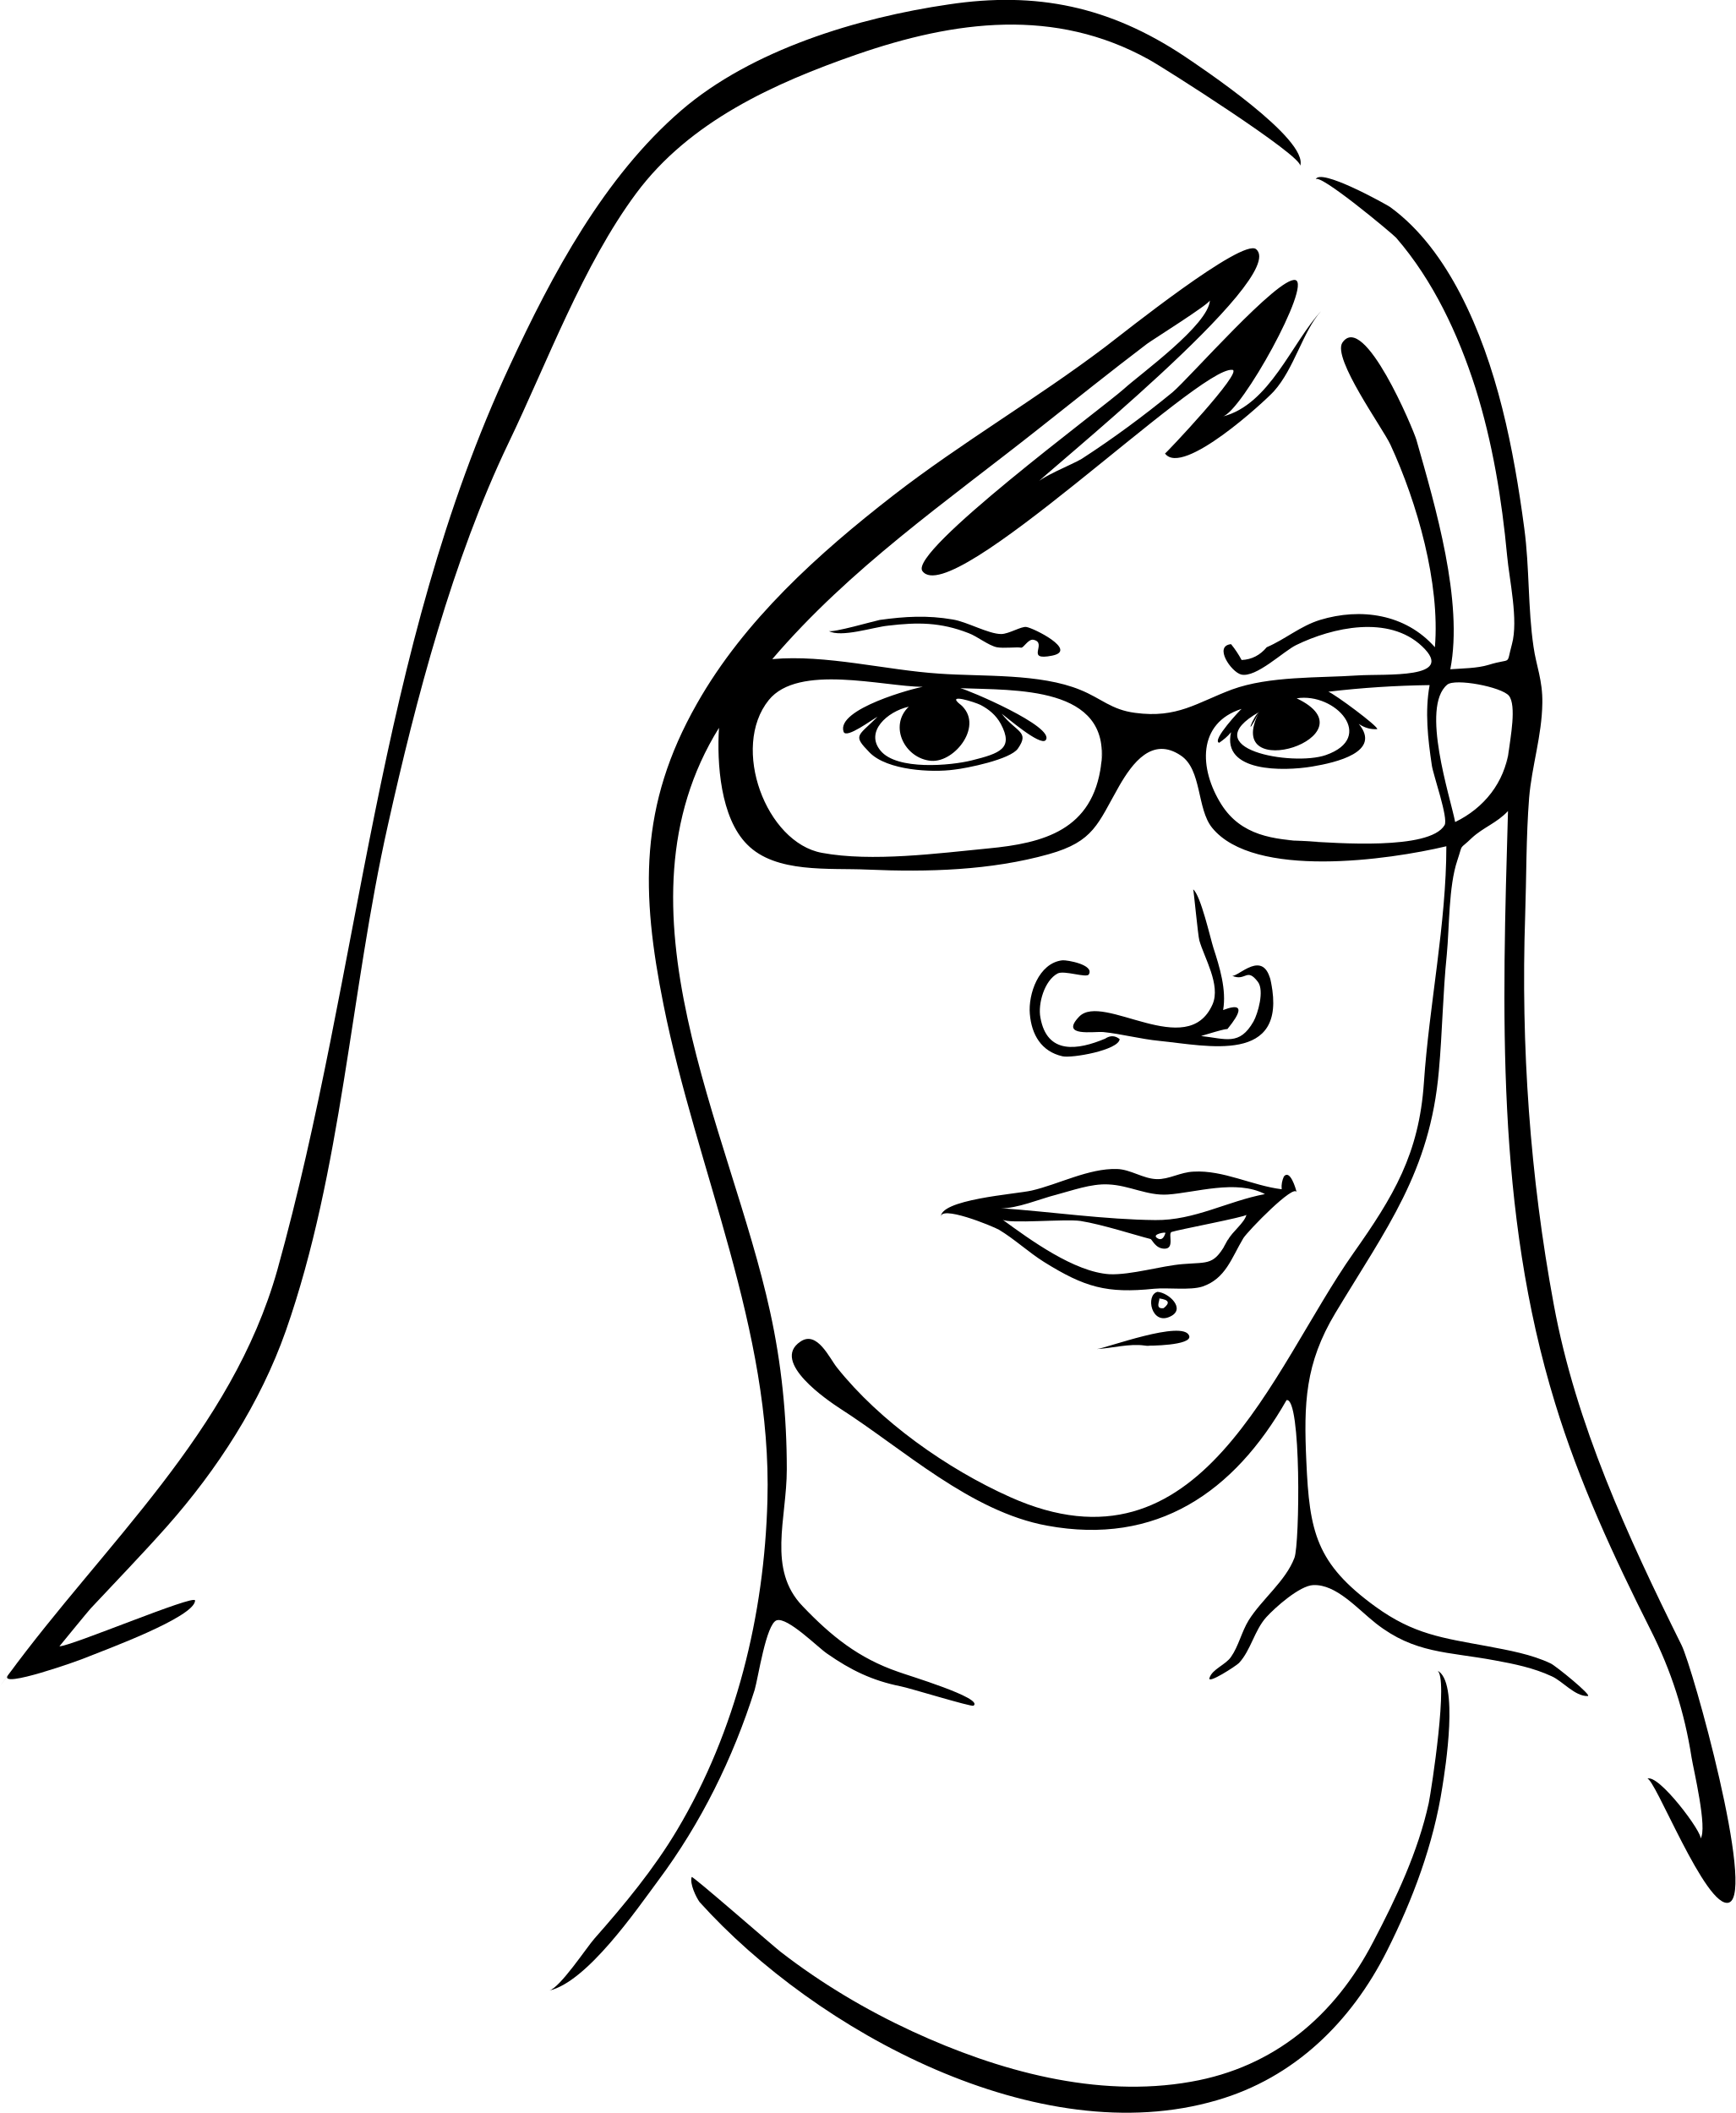
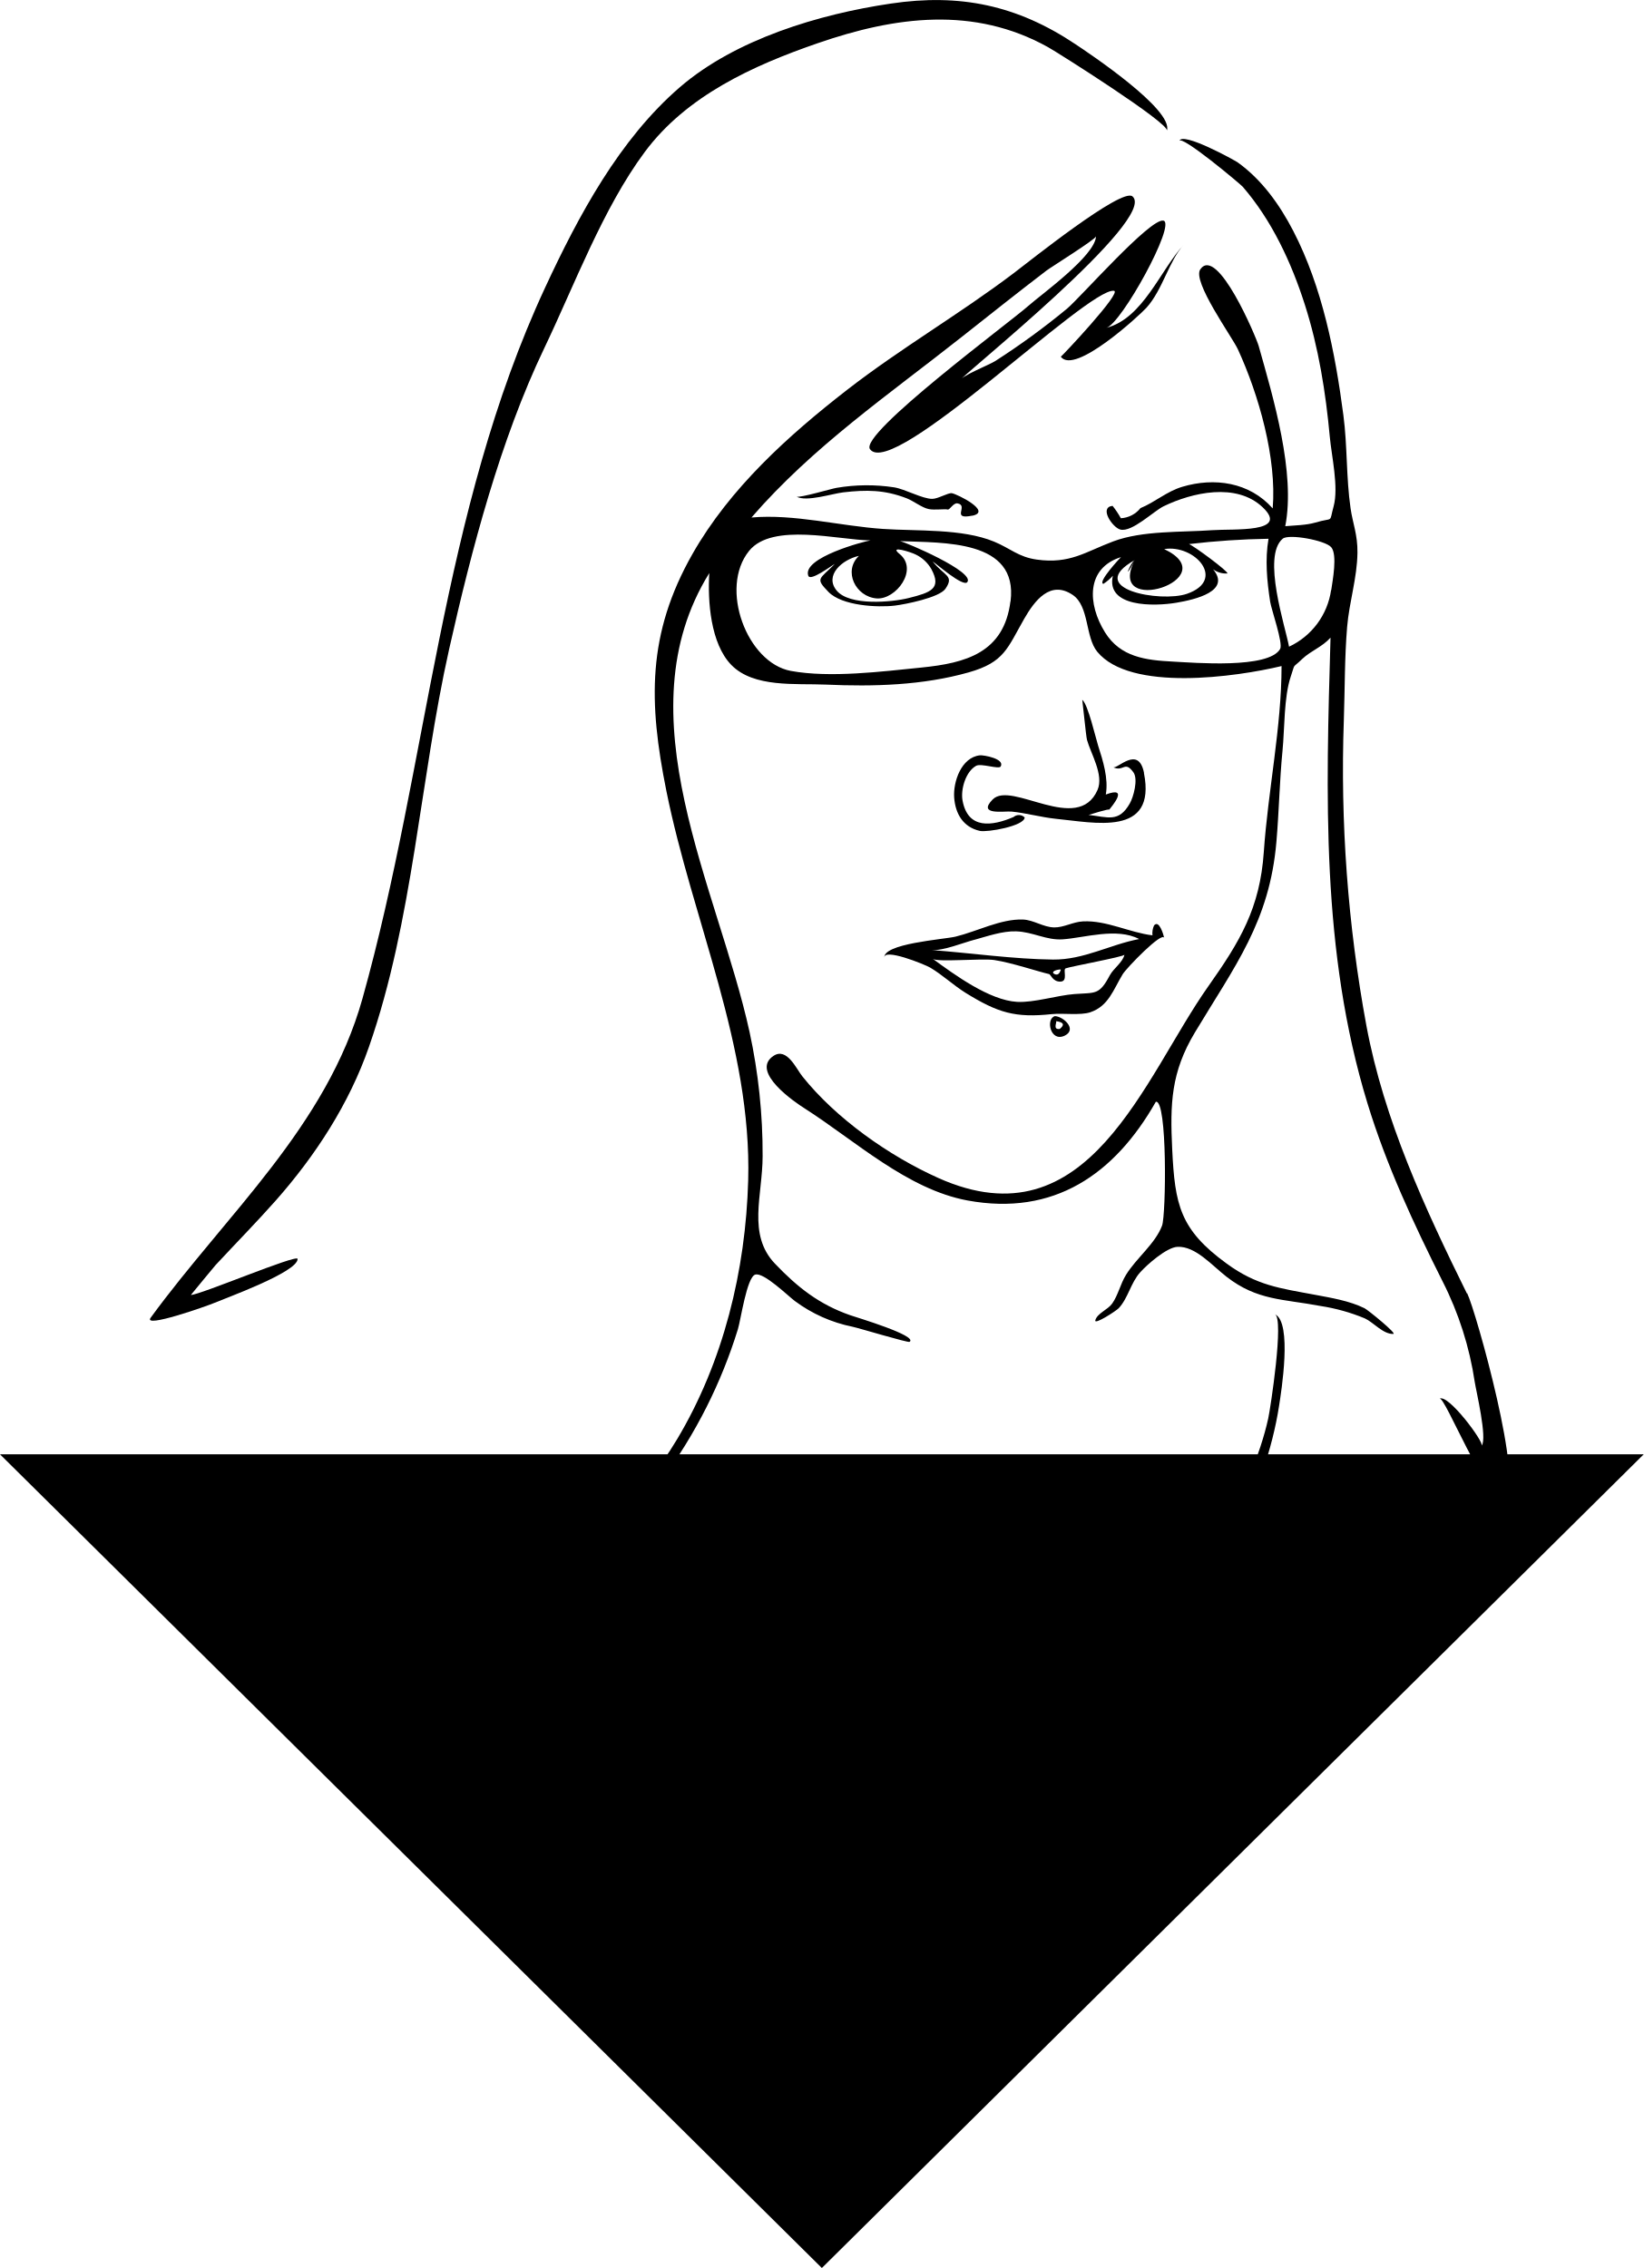
- <svg xmlns="http://www.w3.org/2000/svg" viewBox="0 0 394.1 479.9">
-   <path d="M1.8 380.5c-2.3 3.2 16.4-3.4 18.4-4.3 2.9-1.2 24.1-8.9 24.1-12.7 0-1.5-28.4 10.5-30.8 10.4 0 0 6.7-8.2 7.1-8.6 5.8-6.2 11.7-12.3 17.3-18.6 11.5-13 21.2-28 27-44.4 12.8-36.5 14.7-77.1 23.2-114.9 6.4-28.7 14.7-60.3 27.4-86.8 8.8-18.3 16.9-40.4 29-56.7 12.1-16.3 31.3-25 50-31.5 22.5-7.8 45.1-10.7 66.4 1.1 3 1.6 35.1 22 34.4 24.2 2-6.1-22.7-22.5-26.4-25C252 1.5 235.5-2 215.5 1c-20.6 3-44.8 10.3-60.8 24.1-17.5 15.1-29.3 37.2-38.9 57.9C85.5 148 82 220.2 63 288.4c-10.4 36.9-39.3 62.2-61.2 92.1-5.4 7.4 3.4-4.7 0 0zM158.9 432c26.5 29.4 77 56.9 117.5 45 17.6-5.1 30.5-17.8 38.6-33.9 5.9-11.7 10.6-24.3 12.6-37.3.6-3.8 3.9-24.1-1.2-26.4 2.7 1.2-1.3 27.2-1.9 30.1-2.4 11-7.4 21.6-12.6 31.5-8.7 16.8-22.5 28.5-41.4 31.8-21.4 3.8-43.9-2.5-63.2-11.4-10.6-4.9-20.7-10.9-30-18.1-1.8-1.4-20.1-17.4-20.2-17-.5 1.5 1 4.6 1.8 5.7zm135.6-161.2c-.2-.9-1.5-5.3-2.9-3.6-.4.9-.6 1.8-.5 2.9-6.6-.8-13.3-4.4-20-4-3 .1-5.6 1.8-8.4 1.7-3.1-.1-5.9-2.2-9-2.3-6.4-.2-13.3 3.5-19.4 4.9-3.4.8-21.3 2-20.6 6.2-.6-3.2 11.8 1.9 13.2 2.7 3.5 2.1 6.7 5.1 10.2 7.3 9.3 5.8 14.3 7.2 25 6.1 3.2-.3 8.2.4 11-.5 5.3-1.8 6.6-6.5 9.3-11 1.1-1.7 11.6-12.5 12.1-10.4 0 0 0 .4 0 0zm-54.8.6c3.8-1 8.1-2.6 12-2.4 4.8.2 8.8 2.6 13.5 2.3 6.2-.4 15.6-3.5 22.1-.1-8.5 1.6-16 6-24.9 5.9-11.3-.1-23.8-1.9-35.1-2.7 3.4.2 9.2-2.2 12.4-3 2.7-.7-6.5 1.7 0 0zm25 8.6c-.4 1.4-1.1 1.8-2 1.1-1-.8 1.9-1.3 2-1.1 0 .4-.1 0 0 0zm14.2 1.6c-3.2 5.9-4.2 5-10.3 5.5-4.9.4-11.7 2.5-16.6 2.3-8-.5-18-7.8-24.3-12.4 1.4 1 14.2-.2 17.7.3 5 .8 12.7 3.3 15.9 4.1.4.1 1.1 2.2 3.2 2.2 2.4 0 .7-3.5 1.6-3.8 1.4-.5 16.8-3.4 17-3.9-.5 1.9-3.2 3.8-4.2 5.7-2.3 4.1.3-.8 0 0zm-15.6 13.3c2.2.3 2.5 1 1 2.2-2.1.3-.8-1.8-1-2.2zm-.4-1.5c-2.8.7-1.4 7.7 2.9 5.6 3.6-1.7-.3-5.4-2.9-5.6z" />
-   <path d="M260 305.6c.9.1 10.8 0 10.1-2.2-1.3-3.8-19.2 2.9-21 3 3.5-.2 7.4-1.3 10.9-.8 3.9.5-2.2-.4 0 0z" />
-   <path d="M251 235.9c-6.2 2.6-13.2 3.7-14.7-4.8-.6-3.1.9-8.4 3.9-10 1.5-.8 6.6 1.1 7.1.2 1.3-2.2-5-3.3-6-3.2-5.4.6-7.8 7.7-7.4 12.2.4 4.7 2.6 8.5 7.4 9.6 2.1.5 12.8-1.4 13-3.9-1-.8-2.1-.9-3.3-.1z" />
-   <path d="M288.7 223.2c-1.6-8.1-7.6-1.1-8.9-1.6 3.2 1.4 3.3-2 5.9 1.4 1.5 2 0 7.2-1 9-3.2 5.6-6.3 3.9-11.9 3.3 0 0 6.4-2 5.9-1.5.8-1 5.9-7-.9-4.4.8-4.6-.8-9.8-2.2-14.1-.7-2.2-2.9-12-4.6-13.3.1 0 1.1 10.6 1.4 11.6 1.1 3.9 4.9 10.1 3 14.5-5.7 13-24.9-2.8-30.3 2.8-4.5 4.7 3.4 3.3 5.5 3.5 4 .4 8.5 1.6 12.7 2 10.9 1.1 29.1 5.4 25.4-13.2-.9-4.3.7 3.8 0 0zM239 148.9c5.9-1.2-4.3-6.3-5.9-6.5-1.1-.2-4 1.6-5.7 1.6-2.9 0-7.8-2.8-11-3.3-5.8-1-10.8-.7-16.6.1-1.1.2-10.8 3-11.6 2.5 2.8 1.6 10.3-.9 13.5-1.2 6.7-.8 11.9-.8 18.3 1.7 1.9.7 4.5 2.8 6.4 3.2 1.6.3 4.6-.1 5.5.1.6.1 1.6-2 2.8-1.8 3.4.7-2.1 4.9 4.3 3.6 4.5-.9-4.5.9 0 0z" />
-   <path d="M381.9 373.6c-12.2-24.6-24-50.2-29-77.3-5.4-29.1-7.5-58.8-6.5-88.3.3-8.9.2-17.9.9-26.8.6-7.2 2.9-14.1 3-21.5.1-5.2-1.4-8.5-2-12.8-1.3-8.8-.9-18-2.1-26.9-2.4-18-6.1-37-14.5-53.2-3.9-7.5-9.1-14.8-16-19.8-.9-.6-16.1-9.1-16.9-6.2.5-1.9 17.6 12.4 18.3 13.2 8.4 9.7 14.1 21.9 18 34.1 3.9 12.4 6 25.3 7.2 38.1.5 5.5 2.6 14.6 1.1 20.1-1.4 5.1.2 3-5.3 4.7-2.6.8-6 .8-8.7 1 3-15.4-3.4-37-7.7-52.1-.7-2.4-11.9-29.2-16.8-22.1-2.4 3.5 9.2 19.5 10.9 23.2 6.1 13.2 11.3 31.5 10.1 46-6.7-7.6-16.9-9-26.1-6.2-4.5 1.4-7.9 4.4-12.1 6.2-1.5 1.8-3.4 2.8-5.7 2.9-.7-1.3-1.5-2.5-2.4-3.6-4 .4 0 6.3 2.3 6.9 3.4.8 9.6-5.3 12.5-6.7 8.2-4 21-6.9 28.6.3 7.9 7.5-8.4 6.2-14.6 6.6-8.9.6-20.1.1-28.6 3.2-8 3-12.4 6.6-22 5.3-5.4-.7-7.7-3.3-12.4-5.2-9.2-3.8-22.2-3-32-3.7-12.3-.8-25.8-4.4-38-3.3C193.1 129 214.9 114 236 97.3c8.1-6.4 16.2-12.9 24.5-19.2 1.2-.9 14.3-9.1 14.3-9.9-.3 5.6-15.9 16.8-19.5 20.1-5.3 4.7-49 37-45.8 41.4 6.5 9 62.7-46.6 70.4-45.7 2.6.3-15.3 19.2-15.3 19 4 5.4 22.8-12 24.7-14.1 4.7-5.2 6.6-13.7 10.8-18.3-6.7 7.2-11.7 21.3-22.4 24 4.3-1.1 20.3-30.1 16.5-31-3.9-.8-24.1 22.3-27.9 25.5-6.6 5.4-13.5 10.5-20.6 15.1-2.1 1.3-9.7 4.2-10.8 6.1 1.1-1.8 58-47.3 50.4-53.7-3.1-2.6-30.1 19-34.3 22.2-15.6 11.8-32.6 21.7-48.1 33.7-17 13.2-33.9 28.4-44.6 47.3-13.2 23.2-12.7 43-7.6 68.4 7.5 37.5 24.7 73.9 23.6 112.6-.7 26-7.1 52.3-20.5 74.8-5.3 8.9-12 17-18.8 24.7-1.7 1.9-7.8 11.2-10.3 11.8 8.6-1.9 19.9-18.4 24.8-25 9.7-13 17-27.8 21.9-43.3.8-2.7 2.6-15 5-15.8 2.5-.8 9.5 6.3 11.5 7.6 5.3 3.7 10.2 6.1 16.7 7.4 1.7.3 16 4.7 16.5 4.4 2.5-1.7-15.3-7-17.1-7.7-9-3.1-15.2-8.1-21.7-14.9-8.1-8.4-3.6-19.8-3.6-31.1 0-12.1-1.2-24-3.8-35.8-9.1-41.7-37-91.7-11.6-132.6-.5 8 .3 20.4 6.4 26.5 6.5 6.6 18.6 5.3 27.3 5.7 13.7.6 28 .2 41.2-3.5 10.3-2.9 11.1-6.9 16-15.5 3-5.2 7.5-11.3 14-6.9 4.8 3.2 3.6 12.1 7.1 16.4 9.5 11.7 40.2 7.3 53.2 4.2 0 17.6-3.9 36-5.1 53.7-1.1 16.2-6.9 25.8-16 38.7-18.7 26.5-34.5 74.9-78 55.4-14.3-6.4-29.6-17.2-39.3-29.4-1.7-2.1-4.5-8.5-8.3-5.9-6.9 4.6 6.4 13.5 9 15.2 14.5 9.3 29.6 23.4 47 26.6 24.9 4.6 42.5-7.6 54.4-28.5 3.4-.8 3 32.7 1.8 35.8-2 5.3-7.4 9.4-10.4 14.2-1.6 2.6-2.3 5.9-4 8.3-1.2 1.8-4.3 2.8-4.9 4.8-.5 1.5 6-2.7 6.7-3.4 2.7-2.9 3.5-7.4 6.2-10.4 2-2.2 7.6-7.2 10.7-7.3 5.2-.2 9.9 5.3 14.2 8.7 8.8 6.9 16.3 6.4 27 8.4 4.4.8 8.8 1.7 12.9 3.6 2.5 1.1 5.3 4.6 8.2 4.5 1.2 0-7.3-6.9-8.4-7.4-4.4-2.1-9.6-3-14.3-3.9-10.3-1.9-16.8-2.7-25.5-9-13.5-9.8-15-17-15.7-33-.6-13.2-.3-22.2 6.6-33.7 11.6-19.3 21.5-32 23.5-55 .8-8.8.9-17.6 1.8-26.4.6-6.2.4-15.5 2.4-21.4 1.4-4.2.2-2.1 3.3-5.1 2.6-2.4 5.7-3.4 8.2-6.1-1.3 45.3-2.8 90.6 10.7 134.5 5.5 18 13.3 34.8 21.7 51.5 4.7 9.3 7.7 18.7 9.3 29 .4 2.5 3.7 16.3 2 18.4.8-1-9.6-15-12.1-13.6 1.5-.9 13.4 29.9 18.6 28.1 6-2.1-8.2-53.3-10.8-58.5-4.3-8.7 7.1 14.4 0 0zM218.1 160c-3.4-2.7 3.4-.5 4.6.1 1.9 1 3.5 2.3 4.6 4.3 3 5.6-.2 6.7-6.6 8.3-4.8 1.2-17 2.3-20.7-2.2-3.6-4.3 1.5-8.9 6.4-10-4.6 4.4-.9 11.8 5.1 12.3 5.5.4 12.1-8.3 6.6-12.8-.3-.3 2.5 2 0 0zm32 13.6c-1.9 14.9-13 17.9-25.7 19.1-11.3 1.1-26.4 3.1-37.7 1-12.7-2.3-20.8-23.9-12.1-34.7 6.7-8.3 25.8-3.1 35-3-1.7.2-19.8 5-18 10.2.6 1.7 6.6-2.9 7.7-3.4-4.5 4.5-5.7 4.1-1.8 8.1 4 4.1 14.2 4.6 19.2 3.9 2.8-.3 12.8-2.3 14.5-4.8 2.7-3.9-.3-3.6-3.7-7.9.8.5 8.8 7.5 10 6 2.3-3-17.8-11.5-19.4-11.8 12.4.5 34.2-.6 32 17.3-.6 4.4 1.9-15.2 0 0zm35.9-11.9c-8.8 16.9 26.6 5.5 8.5-3.1 8.8-1.4 18.1 8.9 6.6 12.9-7.6 2.6-30-1.4-15.1-9.8-3.7 7.2-1.3.7 0 0zm11.1 29.4c-7.9-.4-15.2-1.3-19.7-8.4-5.1-8.1-5.5-18.5 4.6-21.7-.2.1-6.9 7.2-5.1 7.7 1-.7 1.9-1.4 2.7-2.4-2.1 9.1 11.8 8.9 18.4 7.8 5.4-.9 15.9-3.3 10.6-9.7 1.3.9 2.7 1.3 4.2 1.2.3-.6-9.7-8-11.1-8.5 7.6-.9 15.3-1.4 23-1.5-1.1 6-.4 12.2.5 18.2.3 2.2 3.8 12 2.9 13.6-3.4 5.8-25 4-31 3.7-14.4-.8 9.4.4 0 0zm45.6-20.7c-1 7.3-5.6 13.1-12.2 16.3-1.1-5.7-7.9-26.1-1.8-31.2 1.8-1.5 12.3.5 14 2.5 1.8 2.2.3 9.8 0 12.4-1.2 8.2 0-.4 0 0z" />
+ <svg xmlns="http://www.w3.org/2000/svg" viewBox="0 0 456.5 629.94">
+   <polygon points="228.25 629.94 114.13 516.94 0 403.94 228.25 403.94 456.5 403.94 342.38 516.94 228.25 629.94" class="white triangle" />
+   <path d="M41.84,366c-2.26,3.08,15.82-3.31,17.67-4.11,2.74-1.19,23.22-8.56,23.14-12.22,0-1.46-27.3,10.09-29.63,10,0,0,6.44-7.85,6.83-8.27,5.56-6,11.27-11.78,16.68-17.89C87.6,321,97,306.54,102.48,290.73c12.27-35.1,14.13-74.2,22.27-110.48,6.19-27.57,14.18-58,26.38-83.49,8.44-17.63,16.3-38.86,27.91-54.51S209.12,18.2,227.1,12C248.71,4.52,270.47,1.67,291,13.06c2.85,1.58,33.76,21.14,33.08,23.23,1.89-5.84-21.81-21.63-25.38-24C282.51,1.45,266.59-1.88,247.35,1c-19.83,2.93-43.06,9.88-58.51,23.2C172,38.71,160.67,59.91,151.42,79.82c-29.06,62.52-32.42,132-50.75,197.52C90.72,312.89,62.89,337.18,41.84,366Z" />
+   <path d="M192.93,415.54c25.5,28.29,74,54.73,113.06,43.33,16.94-4.95,29.32-17.1,37.15-32.57,5.69-11.25,10.18-23.41,12.1-35.89.57-3.66,3.74-23.14-1.16-25.37,2.59,1.18-1.26,26.21-1.86,28.93-2.32,10.54-7.12,20.73-12.07,30.28-8.39,16.18-21.59,27.39-39.82,30.63-20.54,3.65-42.24-2.4-60.8-11a149,149,0,0,1-28.82-17.37c-1.69-1.31-19.31-16.74-19.47-16.36C190.69,411.46,192.16,414.48,192.93,415.54Z" />
+   <path d="M323.32,260.49c-.18-.87-1.4-5.13-2.81-3.45a5.25,5.25,0,0,0-.44,2.75c-6.33-.76-12.77-4.19-19.25-3.88-2.87.14-5.37,1.73-8.07,1.68-3-.06-5.7-2.08-8.66-2.19-6.12-.22-12.79,3.32-18.7,4.75-3.27.79-20.51,1.91-19.78,6-.56-3.1,11.37,1.79,12.74,2.61,3.38,2,6.41,4.87,9.81,7,9,5.56,13.74,7,24,5.91,3-.31,7.93.4,10.63-.51,5.08-1.71,6.39-6.24,9-10.55,1-1.69,11.11-12.15,11.54-10.06Zm-52.7.54c3.63-1,7.8-2.47,11.58-2.35,4.66.15,8.42,2.53,12.94,2.22,6-.41,15-3.35,21.23-.08-8.13,1.54-15.39,5.79-23.92,5.7-10.82-.11-22.9-1.83-33.73-2.64,3.23.24,8.82-2.06,11.9-2.86Zm24,8.29q-.6,2-2,1.08c-.83-.81,1.93-1.27,2-1.08Zm13.65,1.48c-3,5.7-4,4.85-9.88,5.3-4.75.36-11.29,2.44-15.93,2.17-7.68-.44-17.35-7.53-23.4-11.95,1.31,1,13.61-.19,17.06.33,4.85.73,12.21,3.22,15.27,3.91.39.09,1,2.1,3.05,2.09,2.34,0,.64-3.35,1.53-3.69,1.38-.52,16.2-3.23,16.31-3.78-.42,2.05-3,3.79-4,5.62Z" />
+   <path d="M293.32,283.63q3.15.44,1,2.16C292.31,286.05,293.55,284,293.32,283.63Zm-.33-1.4c-2.66.68-1.3,7.41,2.75,5.4C299.17,285.92,295.43,282.37,293,282.23Z" />
+   <path d="M290.21,293.91c.83.12,10.42,0,9.72-2.13-1.21-3.64-18.46,2.83-20.19,2.93,3.36-.19,7.1-1.3,10.47-.8Z" fill="none" />
+   <path d="M281.48,226.93c-5.95,2.54-12.68,3.52-14.16-4.6-.55-3,.83-8,3.78-9.63,1.41-.76,6.33,1.06,6.82.19,1.22-2.16-4.78-3.2-5.76-3.1-5.19.55-7.49,7.4-7.16,11.76.34,4.53,2.53,8.2,7.12,9.23,2.06.46,12.35-1.34,12.46-3.73A2.28,2.28,0,0,0,281.48,226.93Z" />
+   <path d="M317.73,214.69c-1.55-7.81-7.35-1-8.61-1.59,3,1.37,3.21-1.93,5.64,1.39,1.42,1.94,0,7-1,8.69-3.07,5.38-6.09,3.75-11.43,3.17,0,0,6.11-1.93,5.69-1.42.74-.92,5.71-6.72-.91-4.25.78-4.42-.8-9.44-2.12-13.53-.68-2.1-2.82-11.54-4.42-12.78.05,0,1.05,10.21,1.31,11.11,1,3.72,4.76,9.76,2.93,13.93-5.47,12.49-23.95-2.7-29.14,2.66-4.35,4.48,3.26,3.16,5.28,3.35,3.85.37,8.18,1.57,12.26,2,10.55,1,28.05,5.19,24.49-12.72Z" />
+   <path d="M270,143.25c5.67-1.15-4.13-6-5.63-6.26-1.05-.17-3.85,1.56-5.45,1.57-2.78,0-7.49-2.69-10.59-3.2a50.16,50.16,0,0,0-16,.14c-1.09.15-10.34,2.88-11.12,2.44,2.72,1.54,9.95-.84,13-1.19,6.43-.74,11.41-.73,17.59,1.65,1.87.72,4.31,2.66,6.16,3,1.58.32,4.38-.09,5.26.12.55.13,1.56-1.9,2.69-1.71,3.27.57-2,4.65,4.11,3.41Z" />
+   <path d="M407.42,359.31c-11.69-23.66-23.07-48.32-27.93-74.39a391.86,391.86,0,0,1-6.27-85c.29-8.57.2-17.25.91-25.79.58-6.94,2.78-13.55,2.87-20.64.06-5-1.31-8.13-1.91-12.28-1.24-8.49-.87-17.35-2-25.91-2.27-17.29-5.84-35.56-13.93-51.18-3.75-7.24-8.72-14.22-15.4-19-.85-.61-15.52-8.71-16.23-5.95.48-1.87,16.94,11.94,17.6,12.69,8.09,9.34,13.53,21.09,17.27,32.79,3.8,11.88,5.78,24.29,6.92,36.69.48,5.25,2.51,14,1.06,19.3-1.34,4.87.22,2.93-5.11,4.51-2.46.73-5.81.78-8.32,1,2.9-14.85-3.3-35.57-7.4-50.11-.66-2.34-11.46-28-16.19-21.24C331,78.12,342.18,93.55,343.78,97c5.84,12.68,10.84,30.33,9.68,44.21-6.48-7.32-16.21-8.66-25.12-6-4.34,1.3-7.56,4.27-11.6,5.92a7.48,7.48,0,0,1-5.45,2.81,24.35,24.35,0,0,0-2.3-3.44c-3.86.41,0,6.05,2.17,6.59,3.22.81,9.24-5.13,12-6.47,7.89-3.82,20.19-6.68,27.52.28,7.57,7.19-8.08,5.93-14.07,6.36-8.6.62-19.32.06-27.46,3.12-7.74,2.91-12,6.32-21.18,5.05-5.15-.71-7.36-3.13-11.91-5-8.84-3.65-21.36-2.88-30.82-3.52-11.8-.79-24.8-4.23-36.54-3.17,17.08-19.72,38.1-34.11,58.39-50.15,7.81-6.18,15.61-12.37,23.52-18.42,1.17-.9,13.74-8.73,13.78-9.52-.25,5.43-15.3,16.2-18.77,19.29-5.1,4.54-47.09,35.6-44,39.82,6.27,8.68,60.34-44.79,67.74-44,2.49.27-14.67,18.43-14.75,18.32,3.85,5.19,21.89-11.52,23.77-13.58,4.54-5,6.32-13.21,10.42-17.56-6.49,6.89-11.29,20.5-21.55,23.12,4.17-1.07,19.51-29,15.86-29.78s-23.18,21.49-26.8,24.48a205.18,205.18,0,0,1-19.86,14.49c-2,1.27-9.36,4-10.43,5.9,1-1.76,55.74-45.5,48.49-51.61-3-2.52-28.9,18.26-33,21.35-15,11.35-31.35,20.83-46.23,32.38-16.37,12.71-32.57,27.34-42.93,45.54-12.71,22.32-12.21,41.34-7.3,65.78,7.26,36.08,23.78,71,22.74,108.27-.7,25-6.86,50.34-19.75,71.9-5.13,8.57-11.52,16.31-18.09,23.8-1.64,1.87-7.54,10.81-9.89,11.32,8.25-1.8,19.13-17.68,23.87-24.05a139.57,139.57,0,0,0,21-41.63c.81-2.6,2.47-14.46,4.82-15.18s9.18,6,11,7.34a40.09,40.09,0,0,0,16,7.14c1.63.33,15.43,4.5,15.86,4.2,2.43-1.68-14.68-6.77-16.49-7.4-8.62-3-14.62-7.75-20.87-14.29-7.77-8.12-3.46-19-3.45-29.88a159.61,159.61,0,0,0-3.62-34.45c-8.77-40.11-35.6-88.17-11.19-127.51-.48,7.74.32,19.58,6.13,25.53,6.24,6.38,17.9,5.08,26.27,5.45,13.16.59,26.89.22,39.65-3.4,9.89-2.8,10.71-6.67,15.4-14.87,2.87-5,7.24-10.86,13.48-6.64,4.62,3.12,3.45,11.66,6.8,15.76,9.18,11.25,38.69,7,51.2,4,0,16.94-3.76,34.62-4.93,51.65-1.07,15.58-6.6,24.82-15.39,37.26-18,25.44-33.2,72-75,53.28-13.8-6.19-28.46-16.57-37.79-28.26-1.65-2.06-4.29-8.14-8-5.65-6.6,4.4,6.13,13,8.66,14.58,14,8.94,28.49,22.47,45.22,25.57,24,4.44,40.89-7.29,52.31-27.4,3.24-.78,2.85,31.44,1.73,34.4-1.92,5.07-7.15,9-10,13.65-1.57,2.51-2.2,5.67-3.86,8-1.19,1.69-4.1,2.66-4.67,4.6-.44,1.49,5.78-2.58,6.47-3.3,2.62-2.75,3.37-7.12,6-10,1.9-2.13,7.34-6.93,10.34-7.07,5-.24,9.54,5.14,13.67,8.34,8.51,6.6,15.66,6.12,26,8.08a53.05,53.05,0,0,1,12.38,3.46c2.4,1.1,5.07,4.42,7.9,4.31,1.14,0-7-6.63-8-7.14-4.2-2.06-9.21-2.88-13.75-3.73-9.86-1.84-16.19-2.58-24.51-8.65-13-9.45-14.41-16.31-15.15-31.78-.61-12.7-.33-21.38,6.3-32.43,11.16-18.58,20.73-30.8,22.64-52.93.73-8.44.87-16.94,1.7-25.37.59-6,.37-14.92,2.29-20.57,1.37-4,.2-2,3.19-4.88,2.46-2.32,5.47-3.27,7.85-5.91-1.26,43.54-2.66,87.13,10.26,129.34,5.29,17.29,12.82,33.43,20.9,49.53a91.35,91.35,0,0,1,8.9,27.91c.36,2.38,3.54,15.65,1.91,17.66.76-.94-9.28-14.47-11.68-13.06,1.49-.87,12.9,28.72,17.85,27,6-2-7.72-51.3-10.21-56.33ZM249.85,153.88c-3.23-2.6,3.28-.47,4.4.11a9.94,9.94,0,0,1,4.44,4.13c2.87,5.38-.16,6.45-6.39,8-4.57,1.14-16.36,2.24-19.94-2.09-3.45-4.18,1.45-8.58,6.19-9.64-4.47,4.24-.91,11.37,4.91,11.82,5.35.41,11.72-8,6.39-12.33ZM280.63,167c-1.79,14.35-12.48,17.18-24.71,18.41-10.91,1.1-25.35,2.94-36.27.94-12.19-2.24-20-23-11.6-33.35,6.43-7.95,24.81-3,33.7-2.9-1.63.22-19.07,4.8-17.27,9.82.59,1.64,6.39-2.78,7.37-3.29-4.34,4.37-5.5,3.92-1.76,7.78s13.63,4.38,18.48,3.79c2.72-.33,12.27-2.19,14-4.66,2.55-3.73-.3-3.51-3.56-7.6.81.44,8.48,7.22,9.63,5.75,2.24-2.86-17.09-11.1-18.69-11.39,11.93.51,32.87-.52,30.71,16.71Zm34.56-11.49c-8.48,16.24,25.63,5.3,8.13-3,8.5-1.38,17.39,8.58,6.33,12.42-7.25,2.51-28.81-1.35-14.46-9.39C311.6,162.4,313.92,156.24,315.19,155.52Zm10.62,28.25c-7.59-.38-14.63-1.23-18.92-8.12-4.87-7.82-5.33-17.84,4.44-20.9-.18.14-6.61,7-4.9,7.43a12.54,12.54,0,0,0,2.64-2.26c-2,8.78,11.39,8.56,17.65,7.5,5.16-.87,15.28-3.21,10.17-9.3a6,6,0,0,0,4,1.17c.3-.55-9.35-7.68-10.68-8.16a217.72,217.72,0,0,1,22.09-1.48c-1,5.77-.43,11.78.46,17.52.33,2.12,3.64,11.55,2.77,13.08-3.18,5.6-24,3.81-29.77,3.52Zm43.87-19.87A20.57,20.57,0,0,1,358,179.62c-1-5.52-7.59-25.15-1.75-30,1.69-1.4,11.84.45,13.47,2.38,1.77,2.09.36,9.35,0,11.9Z" />
</svg>
